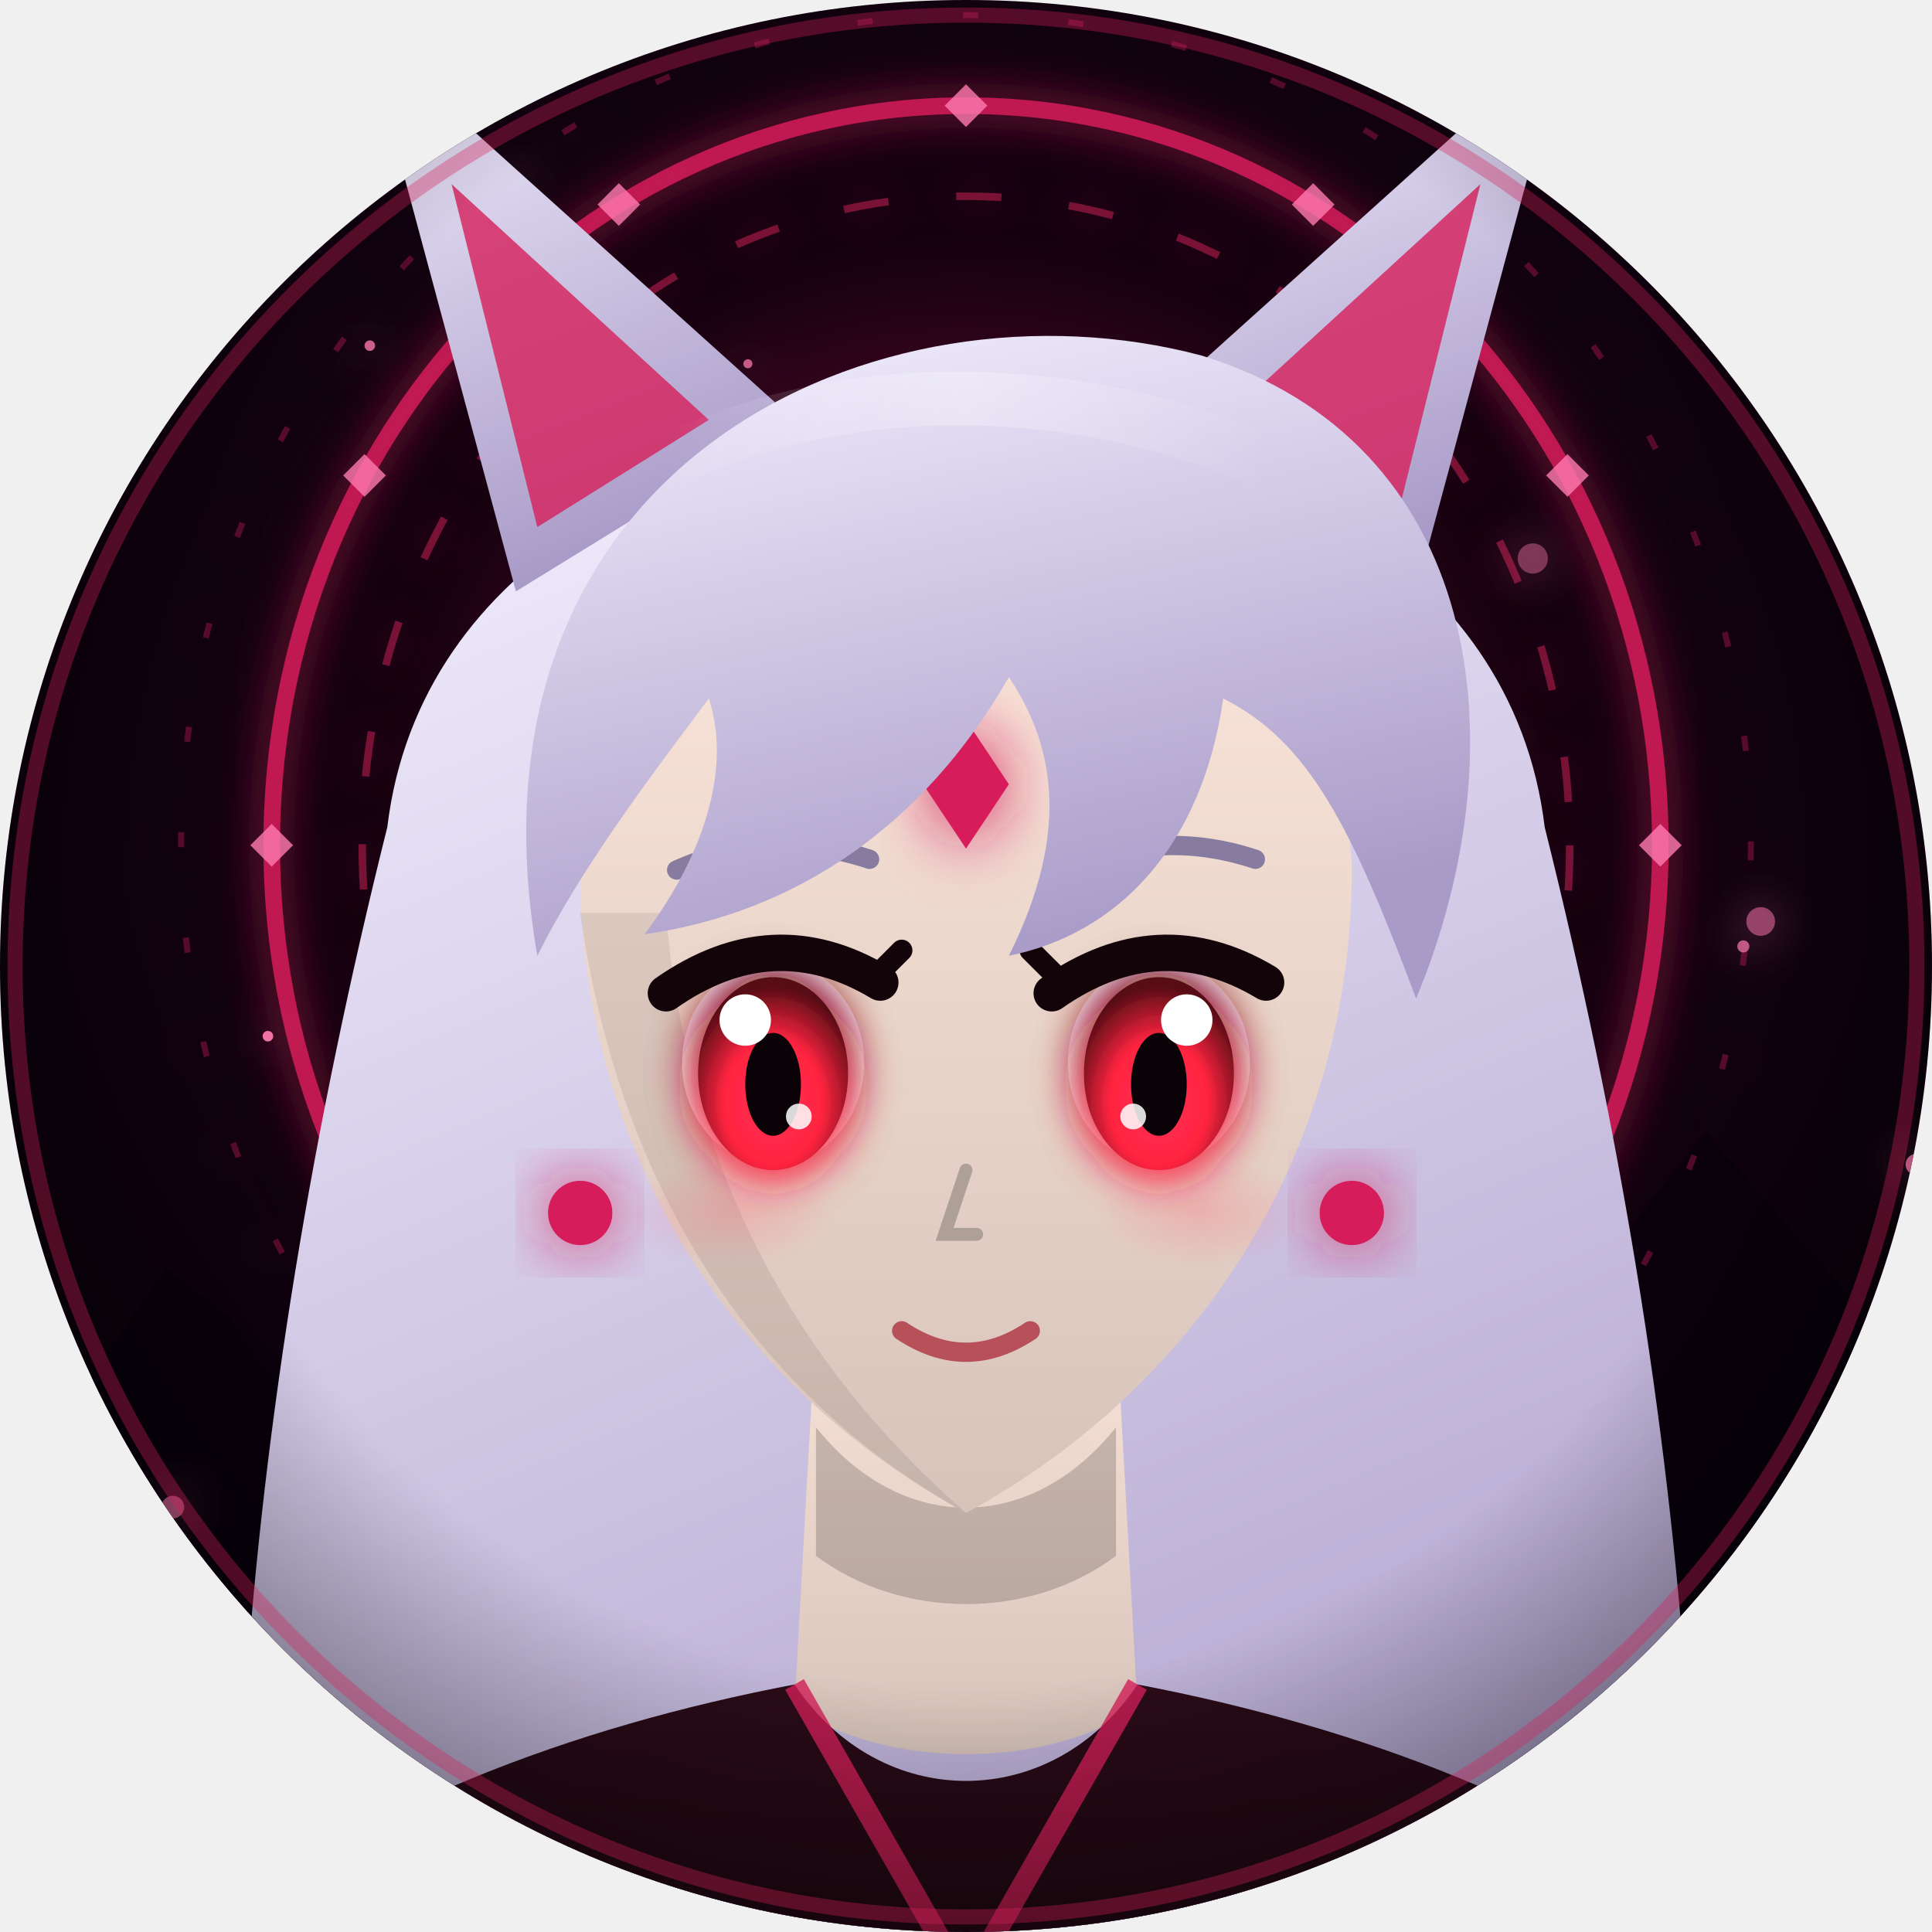
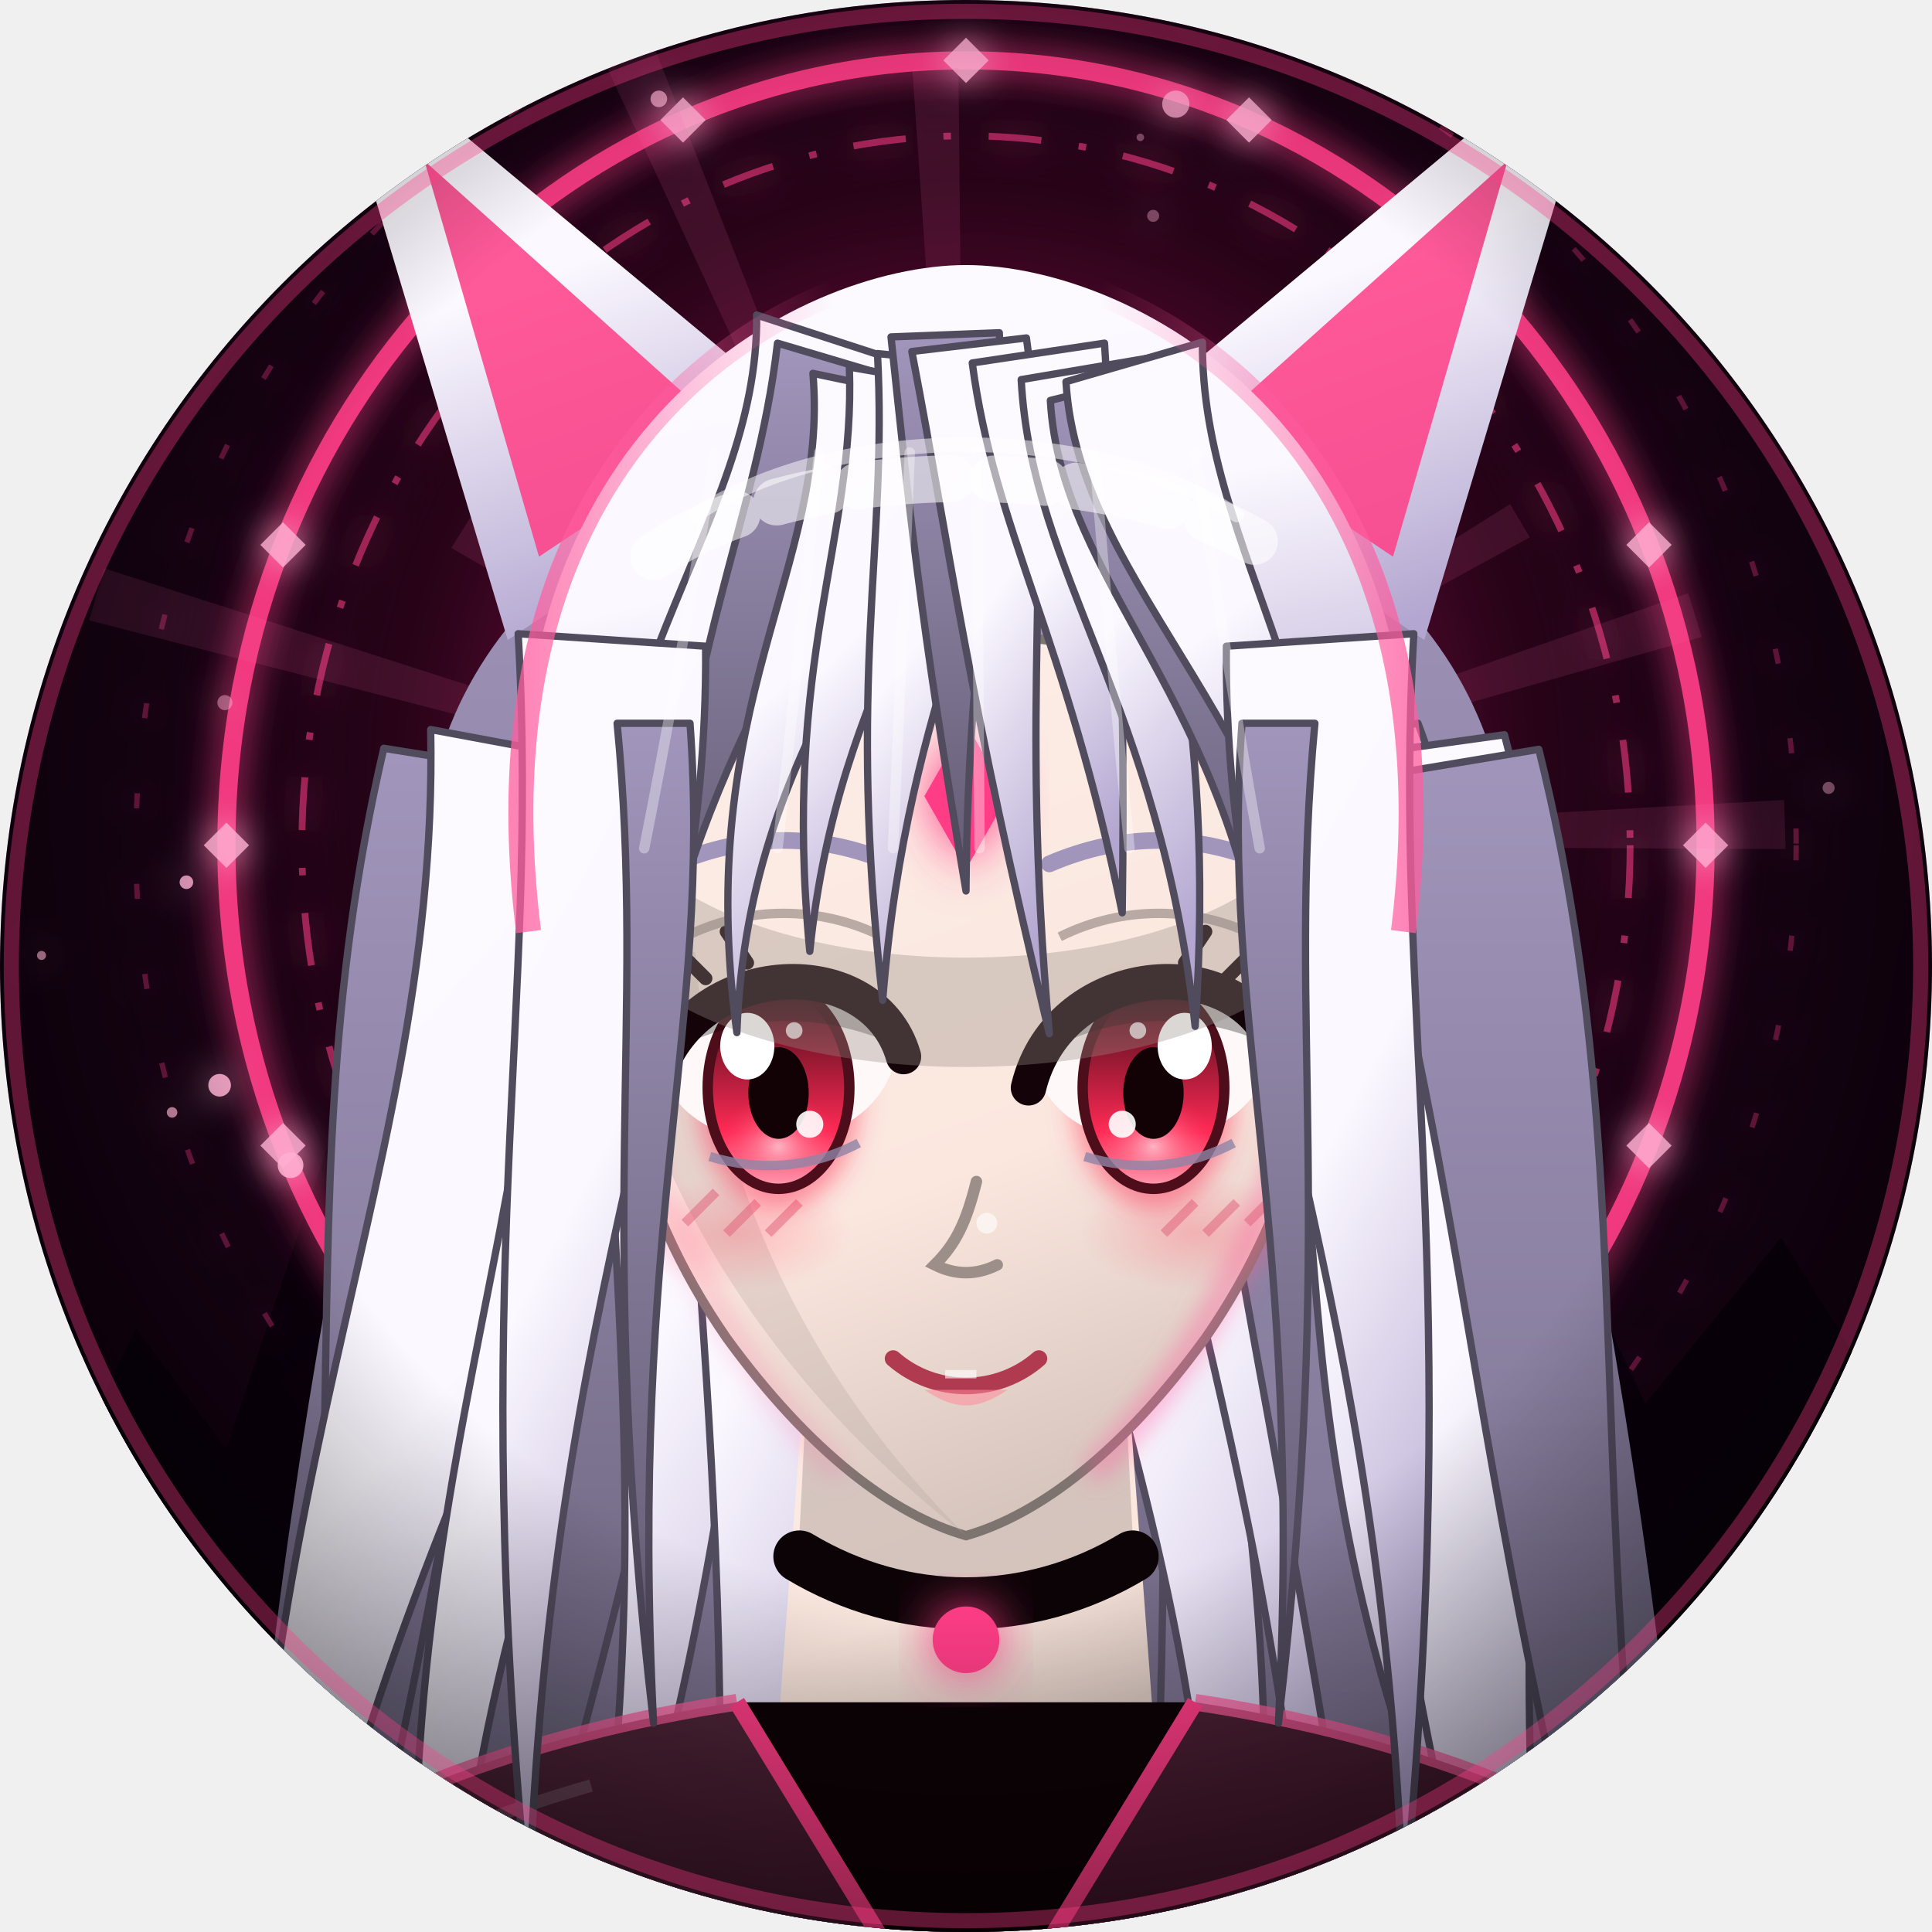
<svg xmlns="http://www.w3.org/2000/svg" viewBox="0 0 256 256" width="256" height="256">
  <defs>
-     <radialGradient id="sky" cx="50%" cy="38%" r="75%">
-       <stop offset="0" stop-color="#1c0316" />
-       <stop offset="1" stop-color="#050007" />
-     </radialGradient>
-     <radialGradient id="portal" cx="50%" cy="50%" r="50%">
-       <stop offset="0" stop-color="#ff4d8a" stop-opacity="0.95" />
-       <stop offset="0.35" stop-color="#7a0a3c" stop-opacity="0.85" />
-       <stop offset="0.75" stop-color="#14000c" stop-opacity="0.6" />
-       <stop offset="1" stop-color="#14000c" stop-opacity="0" />
-     </radialGradient>
-     <linearGradient id="hair" x1="0" y1="0" x2="0.3" y2="1">
-       <stop offset="0" stop-color="#f4f0ff" />
-       <stop offset="1" stop-color="#a99bc8" />
-     </linearGradient>
-     <linearGradient id="hairShine" x1="0" y1="0" x2="1" y2="0">
-       <stop offset="0" stop-color="#fff" stop-opacity="0" />
-       <stop offset="0.5" stop-color="#fff" stop-opacity="0.35" />
-       <stop offset="1" stop-color="#fff" stop-opacity="0" />
-     </linearGradient>
-     <linearGradient id="skin" x1="0" y1="0" x2="0" y2="1">
-       <stop offset="0" stop-color="#f9e3d8" />
-       <stop offset="1" stop-color="#d6c3ba" />
-     </linearGradient>
-     <linearGradient id="outfit" x1="0" y1="0" x2="0" y2="1">
-       <stop offset="0" stop-color="#2a0b18" />
-       <stop offset="1" stop-color="#0e0207" />
-     </linearGradient>
-     <radialGradient id="iris" cx="50%" cy="65%" r="60%">
-       <stop offset="0" stop-color="#ff3156" />
-       <stop offset="0.55" stop-color="#ff2440" />
-       <stop offset="1" stop-color="#590d16" />
+     <radialGradient id="sky" cx="50%" cy="40%" r="78%">
+       <stop offset="0" stop-color="#2a0420" />
+       <stop offset="1" stop-color="#060008" />
+     </radialGradient>
+     <radialGradient id="portal" cx="50%" cy="46%" r="52%">
+       <stop offset="0" stop-color="#ff6aa6" stop-opacity="0.95" />
+       <stop offset="0.28" stop-color="#8a0c48" stop-opacity="0.9" />
+       <stop offset="0.62" stop-color="#300419" stop-opacity="0.65" />
+       <stop offset="1" stop-color="#060008" stop-opacity="0" />
+     </radialGradient>
+     <linearGradient id="hair" x1="0.2" y1="0" x2="0.5" y2="1">
+       <stop offset="0" stop-color="#fcf9ff" />
+       <stop offset="0.45" stop-color="#fbf8ff" />
+       <stop offset="1" stop-color="#b3a6d0" />
+     </linearGradient>
+     <linearGradient id="hairDark" x1="0" y1="0" x2="0" y2="1">
+       <stop offset="0" stop-color="#a195bb" />
+       <stop offset="1" stop-color="#625b72" />
+     </linearGradient>
+     <linearGradient id="hairRim" x1="0" y1="0" x2="1" y2="0">
+       <stop offset="0" stop-color="#ff5d9e" stop-opacity="0.75" />
+       <stop offset="0.35" stop-color="#ff5d9e" stop-opacity="0" />
+       <stop offset="0.65" stop-color="#ff5d9e" stop-opacity="0" />
+       <stop offset="1" stop-color="#ff5d9e" stop-opacity="0.75" />
+     </linearGradient>
+     <linearGradient id="skin" x1="0.3" y1="0" x2="0.6" y2="1">
+       <stop offset="0" stop-color="#fcede6" />
+       <stop offset="0.6" stop-color="#fbe7de" />
+       <stop offset="1" stop-color="#d3c2ba" />
+     </linearGradient>
+     <linearGradient id="outfit" x1="0.2" y1="0" x2="0.6" y2="1">
+       <stop offset="0" stop-color="#52293d" />
+       <stop offset="0.5" stop-color="#3a0c22" />
+       <stop offset="1" stop-color="#100208" />
+     </linearGradient>
+     <linearGradient id="iris" x1="0" y1="0" x2="0" y2="1">
+       <stop offset="0" stop-color="#380913" />
+       <stop offset="0.38" stop-color="#9e1a35" />
+       <stop offset="0.72" stop-color="#ff2a55" />
+       <stop offset="1" stop-color="#ff9fb3" />
+     </linearGradient>
+     <radialGradient id="irisGlow" cx="50%" cy="78%" r="55%">
+       <stop offset="0" stop-color="#ffbfcc" stop-opacity="0.9" />
+       <stop offset="1" stop-color="#ff2a55" stop-opacity="0" />
    </radialGradient>
    <radialGradient id="blush" cx="50%" cy="50%" r="50%">
-       <stop offset="0" stop-color="#ff6b7d" stop-opacity="0.28" />
-       <stop offset="1" stop-color="#ff6b7d" stop-opacity="0" />
+       <stop offset="0" stop-color="#ff5d78" stop-opacity="0.32" />
+       <stop offset="1" stop-color="#ff5d78" stop-opacity="0" />
+     </radialGradient>
+     <radialGradient id="vig" cx="50%" cy="44%" r="70%">
+       <stop offset="0.55" stop-color="#000" stop-opacity="0" />
+       <stop offset="1" stop-color="#000" stop-opacity="0.78" />
    </radialGradient>
    <filter id="glow" x="-50%" y="-50%" width="200%" height="200%">
-       <feGaussianBlur stdDeviation="3" result="b" />
+       <feGaussianBlur stdDeviation="2.4" result="b" />
      <feMerge>
        <feMergeNode in="b" />
        <feMergeNode in="SourceGraphic" />
      </feMerge>
    </filter>
-     <filter id="soft" x="-50%" y="-50%" width="200%" height="200%">
-       <feGaussianBlur stdDeviation="6" />
+     <filter id="bigGlow" x="-50%" y="-50%" width="200%" height="200%">
+       <feGaussianBlur stdDeviation="7" />
    </filter>
-     <filter id="eyeGlow" x="-100%" y="-100%" width="300%" height="300%">
-       <feGaussianBlur stdDeviation="2.2" result="b" />
-       <feMerge>
-         <feMergeNode in="b" />
-         <feMergeNode in="b" />
-         <feMergeNode in="SourceGraphic" />
-       </feMerge>
+     <filter id="soft" x="-20%" y="-20%" width="140%" height="140%">
+       <feGaussianBlur stdDeviation="1.2" />
    </filter>
    <clipPath id="circle">
      <circle cx="128" cy="128" r="128" />
    </clipPath>
+     <clipPath id="faceClip">
+       <path d="M93 106 C93 76 163 76 163 106 C163 124 160 138 151 151 C143 162 135 168 128 170 C121 168 113 162 105 151 C96 138 93 124 93 106 Z" />
+     </clipPath>
  </defs>
  <g clip-path="url(#circle)">
    <rect width="256" height="256" fill="url(#sky)" />
-     <path d="M0 200 L22 168 L40 182 L58 140 L74 170 L96 150 L112 176 L136 132 L160 172 L182 146 L204 178 L226 150 L256 184 L256 256 L0 256 Z" fill="#08000b" opacity="0.9" />
-     <ellipse cx="128" cy="112" rx="104" ry="108" fill="url(#portal)" />
-     <g fill="none" stroke="#d61f5a" filter="url(#glow)">
-       <ellipse cx="128" cy="112" rx="92" ry="98" stroke-width="2.2" opacity="0.85" />
-       <ellipse cx="128" cy="112" rx="80" ry="86" stroke-width="1" opacity="0.5" stroke-dasharray="6 9" />
-       <ellipse cx="128" cy="112" rx="104" ry="110" stroke-width="0.8" opacity="0.35" stroke-dasharray="2 12" />
-     </g>
-     <rect x="218.0" y="110.0" width="4" height="4" transform="rotate(45 220.0 112.0)" fill="#ff7ab0" opacity="0.8" />
-     <rect x="205.7" y="159.0" width="4" height="4" transform="rotate(45 207.7 161.0)" fill="#ff7ab0" opacity="0.8" />
-     <rect x="172.0" y="194.9" width="4" height="4" transform="rotate(45 174.0 196.9)" fill="#ff7ab0" opacity="0.8" />
-     <rect x="126.0" y="208.0" width="4" height="4" transform="rotate(45 128.0 210.0)" fill="#ff7ab0" opacity="0.8" />
-     <rect x="80.0" y="194.9" width="4" height="4" transform="rotate(45 82.0 196.9)" fill="#ff7ab0" opacity="0.8" />
-     <rect x="46.3" y="159.0" width="4" height="4" transform="rotate(45 48.3 161.0)" fill="#ff7ab0" opacity="0.8" />
-     <rect x="34.0" y="110.0" width="4" height="4" transform="rotate(45 36.0 112.0)" fill="#ff7ab0" opacity="0.8" />
-     <rect x="46.3" y="61.0" width="4" height="4" transform="rotate(45 48.3 63.0)" fill="#ff7ab0" opacity="0.8" />
-     <rect x="80.0" y="25.1" width="4" height="4" transform="rotate(45 82.0 27.1)" fill="#ff7ab0" opacity="0.8" />
-     <rect x="126.0" y="12.0" width="4" height="4" transform="rotate(45 128.0 14.0)" fill="#ff7ab0" opacity="0.8" />
-     <rect x="172.0" y="25.1" width="4" height="4" transform="rotate(45 174.0 27.1)" fill="#ff7ab0" opacity="0.8" />
-     <rect x="205.7" y="61.0" width="4" height="4" transform="rotate(45 207.7 63.0)" fill="#ff7ab0" opacity="0.8" />
+     <path d="M0 214 L18 176 L30 192 L44 150 L58 184 L74 164 L88 190 L104 156 L118 186 L138 140 L156 182 L170 160 L186 190 L202 152 L218 186 L236 164 L256 196 L256 256 L0 256 Z" fill="#08000b" opacity="0.95" />
+     <ellipse cx="128" cy="112" rx="116" ry="120" fill="url(#portal)" />
+     <ellipse cx="128" cy="112" rx="58" ry="62" fill="#ff6aa6" opacity="0.18" filter="url(#bigGlow)" />
+     <g fill="none" stroke="#ff3d86" filter="url(#glow)">
+       <ellipse cx="128" cy="112" rx="98" ry="104" stroke-width="2.4" opacity="0.9" />
+       <ellipse cx="128" cy="112" rx="88" ry="94" stroke-width="0.9" opacity="0.55" stroke-dasharray="7 5 1 5" />
+       <ellipse cx="128" cy="112" rx="110" ry="116" stroke-width="0.7" opacity="0.35" stroke-dasharray="2 10" />
+     </g>
+     <g filter="url(#glow)" opacity="0.85">
+       <path d="M226.0 109.0 l3 3 l-3 3 l-3 -3 Z" fill="#ffb0d2" />
+       <path d="M218.5 148.8 l3 3 l-3 3 l-3 -3 Z" fill="#ffb0d2" />
+       <path d="M197.3 182.5 l3 3 l-3 3 l-3 -3 Z" fill="#ffb0d2" />
+       <path d="M165.5 205.1 l3 3 l-3 3 l-3 -3 Z" fill="#ffb0d2" />
+       <path d="M128.0 213.0 l3 3 l-3 3 l-3 -3 Z" fill="#ffb0d2" />
+       <path d="M90.5 205.1 l3 3 l-3 3 l-3 -3 Z" fill="#ffb0d2" />
+       <path d="M58.7 182.5 l3 3 l-3 3 l-3 -3 Z" fill="#ffb0d2" />
+       <path d="M37.5 148.8 l3 3 l-3 3 l-3 -3 Z" fill="#ffb0d2" />
+       <path d="M30.0 109.0 l3 3 l-3 3 l-3 -3 Z" fill="#ffb0d2" />
+       <path d="M37.5 69.2 l3 3 l-3 3 l-3 -3 Z" fill="#ffb0d2" />
+       <path d="M58.7 35.5 l3 3 l-3 3 l-3 -3 Z" fill="#ffb0d2" />
+       <path d="M90.5 12.9 l3 3 l-3 3 l-3 -3 Z" fill="#ffb0d2" />
+       <path d="M128.0 5.0 l3 3 l-3 3 l-3 -3 Z" fill="#ffb0d2" />
+       <path d="M165.5 12.9 l3 3 l-3 3 l-3 -3 Z" fill="#ffb0d2" />
+       <path d="M197.3 35.5 l3 3 l-3 3 l-3 -3 Z" fill="#ffb0d2" />
+       <path d="M218.5 69.2 l3 3 l-3 3 l-3 -3 Z" fill="#ffb0d2" />
+     </g>
+     <path d="M128 112 L80.1 8.2 L86.4 5.5 Z" fill="#ff6aa6" opacity="0.12" />
+     <path d="M128 112 L200.1 66.8 L202.7 71.2 Z" fill="#ff6aa6" opacity="0.12" />
+     <path d="M128 112 L223.7 78.6 L225.5 84.4 Z" fill="#ff6aa6" opacity="0.12" />
+     <path d="M128 112 L62.2 38.1 L66.8 34.3 Z" fill="#ff6aa6" opacity="0.12" />
+     <path d="M128 112 L11.8 82.2 L13.8 75.3 Z" fill="#ff6aa6" opacity="0.12" />
+     <path d="M128 112 L187.3 34.6 L191.8 38.3 Z" fill="#ff6aa6" opacity="0.12" />
+     <path d="M128 112 L120.9 9.3 L127.0 9.0 Z" fill="#ff6aa6" opacity="0.12" />
+     <path d="M128 112 L59.8 72.6 L62.3 68.6 Z" fill="#ff6aa6" opacity="0.12" />
+     <path d="M128 112 L236.4 106.0 L236.6 112.5 Z" fill="#ff6aa6" opacity="0.12" />
    <g filter="url(#glow)">
-       <circle cx="95.2" cy="177.3" r="1.7" fill="#ff7ab0" opacity="0.53" />
-       <circle cx="231.0" cy="125.4" r="0.8" fill="#ff7ab0" opacity="0.70" />
-       <circle cx="22.9" cy="199.7" r="1.5" fill="#ff7ab0" opacity="0.68" />
-       <circle cx="124.8" cy="131.9" r="0.7" fill="#ff7ab0" opacity="0.45" />
-       <circle cx="253.9" cy="154.3" r="1.4" fill="#ff7ab0" opacity="0.92" />
-       <circle cx="109.7" cy="63.7" r="1.4" fill="#ff7ab0" opacity="0.81" />
-       <circle cx="198.1" cy="98.8" r="1.4" fill="#ff7ab0" opacity="0.53" />
-       <circle cx="203.1" cy="74.0" r="2.0" fill="#ff7ab0" opacity="0.40" />
-       <circle cx="49.0" cy="45.8" r="0.7" fill="#ff7ab0" opacity="0.78" />
-       <circle cx="48.4" cy="17.6" r="0.6" fill="#ff7ab0" opacity="0.77" />
-       <circle cx="206.2" cy="178.9" r="1.2" fill="#ff7ab0" opacity="0.92" />
-       <circle cx="64.9" cy="119.4" r="1.2" fill="#ff7ab0" opacity="0.93" />
-       <circle cx="138.6" cy="130.3" r="0.8" fill="#ff7ab0" opacity="0.92" />
-       <circle cx="157.3" cy="184.7" r="0.6" fill="#ff7ab0" opacity="0.60" />
-       <circle cx="99.1" cy="48.2" r="0.6" fill="#ff7ab0" opacity="0.74" />
-       <circle cx="175.9" cy="180.2" r="0.6" fill="#ff7ab0" opacity="0.67" />
-       <circle cx="80.2" cy="161.6" r="1.3" fill="#ff7ab0" opacity="0.40" />
-       <circle cx="18.1" cy="22.7" r="1.4" fill="#ff7ab0" opacity="0.43" />
-       <circle cx="67.8" cy="24.4" r="1.1" fill="#ff7ab0" opacity="0.76" />
-       <circle cx="184.7" cy="138.1" r="1.3" fill="#ff7ab0" opacity="0.65" />
-       <circle cx="233.3" cy="122.1" r="1.9" fill="#ff7ab0" opacity="0.51" />
-       <circle cx="228.9" cy="25.2" r="2.0" fill="#ff7ab0" opacity="0.49" />
-       <circle cx="61.9" cy="124.0" r="0.4" fill="#ff7ab0" opacity="0.70" />
-       <circle cx="35.5" cy="137.3" r="0.7" fill="#ff7ab0" opacity="0.93" />
-       <circle cx="155.1" cy="107.3" r="0.9" fill="#ff7ab0" opacity="0.39" />
-       <circle cx="118.0" cy="125.2" r="1.4" fill="#ff7ab0" opacity="0.39" />
-     </g>
-     <g transform="translate(128 138) scale(1.42) translate(-128 -124)">
-       <path d="M74 104 C60 160 56 214 64 256 L192 256 C200 214 196 160 182 104 C176 54 80 54 74 104 Z" fill="url(#hair)" />
-       <path d="M86 82 L72 30 L112 66 Z" fill="url(#hair)" />
-       <path d="M88 76 L80 44 L104 66 Z" fill="#d61f5a" opacity="0.8" />
-       <path d="M170 82 L184 30 L144 66 Z" fill="url(#hair)" />
-       <path d="M168 76 L176 44 L152 66 Z" fill="#d61f5a" opacity="0.8" />
-       <path d="M114 150 L142 150 L144 186 C136 192 120 192 112 186 Z" fill="url(#skin)" />
-       <path d="M114 160 C122 170 134 170 142 160 L142 172 C134 178 122 178 114 172 Z" fill="#000" opacity="0.18" />
-       <path d="M28 256 C34 214 70 192 112 184 C120 196 136 196 144 184 C186 192 222 214 228 256 Z" fill="url(#outfit)" />
-       <path d="M112 184 L128 212 L144 184" fill="none" stroke="#d61f5a" stroke-width="2" opacity="0.8" />
-       <path d="M92 108 C92 78 164 78 164 108 C164 134 150 156 128 168 C106 156 92 134 92 108 Z" fill="url(#skin)" />
-       <path d="M92 112 C96 140 110 158 128 168 C112 154 102 136 100 112 Z" fill="#000" opacity="0.08" />
-       <ellipse cx="106" cy="140" rx="10" ry="5" fill="url(#blush)" />
-       <ellipse cx="150" cy="140" rx="10" ry="5" fill="url(#blush)" />
-       <ellipse cx="110" cy="126" rx="8.5" ry="9.5" fill="#fff" />
-       <g filter="url(#eyeGlow)">
-         <ellipse cx="110" cy="127" rx="7" ry="9" fill="url(#iris)" />
+       <circle cx="156.5" cy="207.3" r="1.1" fill="#ffb0d2" opacity="0.51" />
+       <circle cx="162.9" cy="167.1" r="1.6" fill="#ffb0d2" opacity="0.62" />
+       <circle cx="158.7" cy="67.2" r="1.7" fill="#ffb0d2" opacity="0.54" />
+       <circle cx="251.9" cy="17.1" r="0.7" fill="#ffb0d2" opacity="0.45" />
+       <circle cx="49.8" cy="158.6" r="0.7" fill="#ffb0d2" opacity="0.36" />
+       <circle cx="38.5" cy="154.4" r="1.7" fill="#ffb0d2" opacity="0.88" />
+       <circle cx="124.5" cy="208.8" r="0.8" fill="#ffb0d2" opacity="0.69" />
+       <circle cx="126.0" cy="214.4" r="1.3" fill="#ffb0d2" opacity="0.72" />
+       <circle cx="59.6" cy="208.4" r="1.4" fill="#ffb0d2" opacity="0.90" />
+       <circle cx="29.8" cy="93.1" r="1.0" fill="#ffb0d2" opacity="0.46" />
+       <circle cx="29.1" cy="143.8" r="1.5" fill="#ffb0d2" opacity="0.89" />
+       <circle cx="24.7" cy="116.9" r="0.9" fill="#ffb0d2" opacity="0.83" />
+       <circle cx="151.1" cy="18.2" r="0.5" fill="#ffb0d2" opacity="0.37" />
+       <circle cx="152.8" cy="28.6" r="0.8" fill="#ffb0d2" opacity="0.38" />
+       <circle cx="106.9" cy="149.4" r="1.6" fill="#ffb0d2" opacity="0.75" />
+       <circle cx="150.7" cy="109.7" r="1.9" fill="#ffb0d2" opacity="0.70" />
+       <circle cx="240.1" cy="58.3" r="1.8" fill="#ffb0d2" opacity="0.38" />
+       <circle cx="248.7" cy="49.7" r="0.8" fill="#ffb0d2" opacity="0.70" />
+       <circle cx="5.5" cy="126.6" r="0.6" fill="#ffb0d2" opacity="0.75" />
+       <circle cx="43.7" cy="212.9" r="1.4" fill="#ffb0d2" opacity="0.65" />
+       <circle cx="87.3" cy="13.1" r="1.1" fill="#ffb0d2" opacity="0.71" />
+       <circle cx="155.8" cy="13.8" r="1.8" fill="#ffb0d2" opacity="0.69" />
+       <circle cx="129.5" cy="113.5" r="1.8" fill="#ffb0d2" opacity="0.81" />
+       <circle cx="2.9" cy="82.9" r="1.2" fill="#ffb0d2" opacity="0.63" />
+       <circle cx="22.8" cy="147.4" r="0.7" fill="#ffb0d2" opacity="0.74" />
+       <circle cx="186.7" cy="26.6" r="0.9" fill="#ffb0d2" opacity="0.81" />
+       <circle cx="133.9" cy="160.6" r="0.4" fill="#ffb0d2" opacity="0.54" />
+       <circle cx="64.6" cy="26.8" r="0.5" fill="#ffb0d2" opacity="0.67" />
+       <circle cx="121.4" cy="201.6" r="0.4" fill="#ffb0d2" opacity="0.61" />
+       <circle cx="153.6" cy="84.0" r="1.5" fill="#ffb0d2" opacity="0.87" />
+       <circle cx="149.8" cy="150.0" r="1.1" fill="#ffb0d2" opacity="0.49" />
+       <circle cx="186.3" cy="60.1" r="1.6" fill="#ffb0d2" opacity="0.39" />
+       <circle cx="108.7" cy="131.1" r="1.3" fill="#ffb0d2" opacity="0.48" />
+       <circle cx="242.3" cy="104.4" r="0.8" fill="#ffb0d2" opacity="0.47" />
+     </g>
+     <g transform="translate(128 140) scale(1.38) translate(-128 -124)">
+       <path d="M76 102 C62 160.0 54.0 226.0 60.0 256.0 L196.0 256.0 C202.0 226.0 194 160.0 180 102 C174 52 82 52 76 102 Z" fill="url(#hairDark)" />
+       <path d="M91.9 97.6 C79.0 144.2 81.6 174.6 57.3 251.8 C72.7 173.2 61.2 141.3 72.1 94.4 Z" fill="url(#hairDark)" stroke="#514b5e" stroke-width="0.7" stroke-linejoin="round" />
+       <path d="M99.7 96.9 C98.3 142.3 64.9 171.7 59.4 246.7 C54.5 169.8 77.5 138.4 76.6 92.6 Z" fill="url(#hair)" stroke="#514b5e" stroke-width="0.7" stroke-linejoin="round" />
+       <path d="M102.3 94.4 C107.0 139.9 73.1 170.0 78.5 245.6 C65.8 169.2 92.5 138.4 86.2 92.7 Z" fill="url(#hair)" stroke="#514b5e" stroke-width="0.7" stroke-linejoin="round" />
+       <path d="M111.7 94.0 C102.8 129.9 102.5 153.2 84.4 212.6 C92.3 151.8 82.4 127.1 89.1 91.0 Z" fill="url(#hairDark)" stroke="#514b5e" stroke-width="0.7" stroke-linejoin="round" />
+       <path d="M116.1 92.7 C104.8 132.8 111.3 159.0 89.7 225.3 C102.7 157.9 87.5 130.6 96.9 90.3 Z" fill="url(#hair)" stroke="#514b5e" stroke-width="0.7" stroke-linejoin="round" />
+       <path d="M123.5 91.5 C117.4 131.5 116.8 157.9 103.6 224.4 C107.1 157.3 97.9 130.2 101.9 90.1 Z" fill="url(#hair)" stroke="#514b5e" stroke-width="0.7" stroke-linejoin="round" />
+       <path d="M127.3 90.4 C123.6 133.9 125.9 162.8 117.4 235.3 C118.3 162.8 108.4 133.7 110.3 90.2 Z" fill="url(#hairDark)" stroke="#514b5e" stroke-width="0.7" stroke-linejoin="round" />
+       <path d="M133.5 90.4 C135.8 132.5 117.5 160.5 119.0 230.6 C109.8 160.1 120.4 131.9 116.4 89.7 Z" fill="url(#hair)" stroke="#514b5e" stroke-width="0.7" stroke-linejoin="round" />
+       <path d="M140.4 90.2 C128.3 133.2 151.4 161.8 128.6 233.4 C143.0 161.6 111.5 132.9 121.7 89.9 Z" fill="url(#hair)" stroke="#514b5e" stroke-width="0.7" stroke-linejoin="round" />
+       <path d="M144.7 89.8 C143.3 126.5 149.8 151.2 145.3 212.6 C143.0 151.6 129.8 127.4 129.7 90.8 Z" fill="url(#hairDark)" stroke="#514b5e" stroke-width="0.7" stroke-linejoin="round" />
+       <path d="M151.7 90.5 C140.8 138.7 169.6 170.9 149.1 251.3 C162.1 171.2 125.7 139.2 135.0 91.1 Z" fill="url(#hair)" stroke="#514b5e" stroke-width="0.7" stroke-linejoin="round" />
+       <path d="M157.6 90.8 C156.8 131.3 166.1 158.6 162.4 226.4 C158.7 159.3 142.1 132.7 141.3 92.3 Z" fill="url(#hair)" stroke="#514b5e" stroke-width="0.7" stroke-linejoin="round" />
+       <path d="M163.7 91.7 C165.6 139.9 170.0 172.4 170.9 252.9 C162.7 173.1 151.1 141.3 147.5 93.2 Z" fill="url(#hairDark)" stroke="#514b5e" stroke-width="0.7" stroke-linejoin="round" />
+       <path d="M171.4 92.0 C185.6 129.7 160.5 155.4 181.4 218.7 C151.8 156.8 168.2 132.5 152.1 95.1 Z" fill="url(#hair)" stroke="#514b5e" stroke-width="0.7" stroke-linejoin="round" />
+       <path d="M179.7 93.1 C192.2 139.7 172.2 171.5 189.6 249.7 C161.6 173.0 170.8 142.7 156.0 96.4 Z" fill="url(#hair)" stroke="#514b5e" stroke-width="0.7" stroke-linejoin="round" />
+       <path d="M183.0 94.5 C194.8 142.2 184.0 174.6 201.2 254.7 C175.9 176.0 178.6 145.0 165.0 97.5 Z" fill="url(#hairDark)" stroke="#514b5e" stroke-width="0.7" stroke-linejoin="round" />
+       <path d="M84 84 L66 24 L114 64 Z" fill="url(#hair)" />
+       <path d="M87 76 L76 38 L105 64 Z" fill="#ff3d86" opacity="0.85" />
+       <path d="M172 84 L190 24 L142 64 Z" fill="url(#hair)" />
+       <path d="M169 76 L180 38 L151 64 Z" fill="#ff3d86" opacity="0.85" />
+       <path d="M113 148 L143 148 L146 188 C137 196 119 196 110 188 Z" fill="url(#skin)" />
+       <path d="M113 150 C120 166 136 166 143 150 L144 170 C135 178 121 178 112 170 Z" fill="#9c8f8a" opacity="0.4" />
+       <path d="M98 196 C108 200 118 198 124 194 M158 196 C148 200 138 198 132 194" stroke="#b0a29b" stroke-width="1" fill="none" opacity="0.6" />
+       <path d="M24 256 C30 214 66 192 106 186 C116 200 140 200 150 186 C190 192 226 214 232 256 Z" fill="url(#outfit)" />
+       <path d="M64 220 C74 236 78 248 76 256 M192 220 C182 236 178 248 180 256 M96 208 C104 226 104 244 100 256 M160 208 C152 226 152 244 156 256" stroke="#0a0105" stroke-width="1.4" fill="none" opacity="0.7" />
+       <path d="M38 238 C46 216 64 202 92 194" stroke="#896d7a" stroke-width="1.2" fill="none" opacity="0.45" />
+       <path d="M24 256 C30 214 66 192 106 186" stroke="#ff5d9e" stroke-width="1.6" fill="none" opacity="0.75" />
+       <path d="M232 256 C226 214 190 192 150 186" stroke="#ff5d9e" stroke-width="1.6" fill="none" opacity="0.75" />
+       <path d="M106 186 L128 222 L150 186" fill="#0d0206" stroke="#ff3d86" stroke-width="1.6" />
+       <path d="M112 172 C122 178 134 178 144 172" stroke="#0c0306" stroke-width="5" fill="none" stroke-linecap="round" />
+       <circle cx="128" cy="180" r="3.2" fill="#ff3d86" filter="url(#glow)" />
+       <path d="M93 106 C93 76 163 76 163 106 C163 124 160 138 151 151 C143 162 135 168 128 170 C121 168 113 162 105 151 C96 138 93 124 93 106 Z" fill="url(#skin)" stroke="#7e746f" stroke-width="0.9" />
+       <path d="M93 112 C96 136 110 156 128 170 C114 156 104 138 102 114 Z" fill="#b0a29b" opacity="0.28" />
+       <path d="M163 108 C162 130 154 150 140 164" stroke="#ff5d9e" stroke-width="2" fill="none" opacity="0.55" filter="url(#soft)" />
+       <path d="M93 108 C94 130 102 150 116 164" stroke="#ff5d9e" stroke-width="1.4" fill="none" opacity="0.35" filter="url(#soft)" />
+       <ellipse cx="106" cy="141" rx="11" ry="5.5" fill="url(#blush)" />
+       <ellipse cx="150" cy="141" rx="11" ry="5.5" fill="url(#blush)" />
+       <path d="M101 140 l3 -3 M105 141 l3 -3 M109 141 l3 -3 M147 141 l3 -3 M151 141 l3 -3 M155 140 l3 -3" stroke="#e0607a" stroke-width="0.9" opacity="0.5" />
+       <g filter="url(#soft)" opacity="0.5">
+         <ellipse cx="110" cy="128" rx="7.7" ry="10.5" fill="#ff2a55" />
      </g>
-       <ellipse cx="110" cy="128" rx="2.6" ry="4.8" fill="#0a0206" />
-       <circle cx="107.4" cy="122" r="2.4" fill="#fff" />
-       <circle cx="112.4" cy="131" r="1.2" fill="#fff" opacity="0.85" />
-       <path d="M100 119.5 Q 110 112.5 120 118.5" fill="none" stroke="#120408" stroke-width="3.4" stroke-linecap="round" />
-       <path d="M119 118.5 l 3 -3" stroke="#120408" stroke-width="2" stroke-linecap="round" />
-       <path d="M101 108 Q 110 104 119 107" fill="none" stroke="#877ca0" stroke-width="1.8" stroke-linecap="round" />
-       <ellipse cx="146" cy="126" rx="8.5" ry="9.5" fill="#fff" />
-       <g filter="url(#eyeGlow)">
-         <ellipse cx="146" cy="127" rx="7" ry="9" fill="url(#iris)" />
+       <path d="M99 126 C101 115.5 119 115.5 121 125 C118 134.4 102 134.4 99 126 Z" fill="#fff8f8" />
+       <ellipse cx="110" cy="127" rx="6.8" ry="9.7" fill="url(#iris)" />
+       <ellipse cx="110" cy="130" rx="5.5" ry="4.7" fill="url(#irisGlow)" />
+       <ellipse cx="110" cy="127" rx="6.8" ry="9.7" fill="none" stroke="#4d0d1a" stroke-width="1" />
+       <ellipse cx="110" cy="127.5" rx="2.9" ry="4.4" fill="#120206" />
+       <path d="M99 125 C101 115.5 119 115.5 121 124 L121 122.8 C114 119.7 106 119.7 99 123.9 Z" fill="#000" opacity="0.3" />
+       <ellipse cx="107" cy="123" rx="2.6" ry="3.2" fill="#fff" />
+       <circle cx="113" cy="130.5" r="1.3" fill="#fff" opacity="0.9" />
+       <circle cx="111.5" cy="121.5" r="0.8" fill="#fff" opacity="0.8" />
+       <path d="M98 127 C101 114.5 119 113.5 122 124" fill="none" stroke="#14040a" stroke-width="3.4" stroke-linecap="round" />
+       <path d="M98 127 l-4 -3" stroke="#14040a" stroke-width="2.2" stroke-linecap="round" />
+       <path d="M103 116.5 l-3 -3 M107 115.0 l-2 -3" stroke="#14040a" stroke-width="1.3" stroke-linecap="round" />
+       <path d="M103.4 133.6 C108 135.0 113 134.8 117.7 132.3" stroke="#8f85a6" stroke-width="0.9" fill="none" opacity="0.8" />
+       <path d="M101 112.5 C107 109.5 114 109.5 120 112.5" stroke="#9c8f8a" stroke-width="0.9" fill="none" opacity="0.7" />
+       <path d="M100 105.5 C107 102.5 114 102.5 121 105.5" stroke="#a195bb" stroke-width="1.6" fill="none" stroke-linecap="round" />
+       <g filter="url(#soft)" opacity="0.5">
+         <ellipse cx="146" cy="128" rx="7.7" ry="10.5" fill="#ff2a55" />
      </g>
-       <ellipse cx="146" cy="128" rx="2.6" ry="4.8" fill="#0a0206" />
-       <circle cx="148.6" cy="122" r="2.4" fill="#fff" />
-       <circle cx="143.6" cy="131" r="1.2" fill="#fff" opacity="0.85" />
-       <path d="M136 119.5 Q 146 112.5 156 118.5" fill="none" stroke="#120408" stroke-width="3.4" stroke-linecap="round" />
-       <path d="M137 118.5 l -3 -3" stroke="#120408" stroke-width="2" stroke-linecap="round" />
-       <path d="M137 108 Q 146 104 155 107" fill="none" stroke="#877ca0" stroke-width="1.8" stroke-linecap="round" />
-       <path d="M128 136 l -2 6 l 3 0" fill="none" stroke="#ae9f97" stroke-width="1.2" stroke-linecap="round" />
-       <path d="M122 151 Q 128 155 134 151" fill="none" stroke="#b8505a" stroke-width="1.8" stroke-linecap="round" />
-       <path d="M128 94 l4 6 l-4 6 l-4 -6 Z" fill="#d61f5a" filter="url(#glow)" />
-       <path d="M88 116 C80 70 120 52 150 60 C176 68 180 96 170 120 C164 104 160 96 152 92 C150 106 142 114 132 116 C138 104 136 96 132 90 C124 104 112 112 98 114 C104 106 106 98 104 92 C98 100 92 108 88 116 Z" fill="url(#hair)" />
-       <path d="M100 70 C116 62 138 62 156 70" stroke="url(#hairShine)" stroke-width="5" fill="none" opacity="0.8" stroke-linecap="round" />
-       <circle cx="92" cy="140" r="3" fill="#d61f5a" filter="url(#glow)" />
-       <circle cx="164" cy="140" r="3" fill="#d61f5a" filter="url(#glow)" />
-     </g>
-     <radialGradient id="vig" cx="50%" cy="45%" r="70%">
-       <stop offset="0.6" stop-color="#000" stop-opacity="0" />
-       <stop offset="1" stop-color="#000" stop-opacity="0.75" />
-     </radialGradient>
+       <path d="M135 126 C137 115.5 155 115.5 157 125 C154 134.4 138 134.4 135 126 Z" fill="#fff8f8" />
+       <ellipse cx="146" cy="127" rx="6.8" ry="9.7" fill="url(#iris)" />
+       <ellipse cx="146" cy="130" rx="5.5" ry="4.7" fill="url(#irisGlow)" />
+       <ellipse cx="146" cy="127" rx="6.8" ry="9.7" fill="none" stroke="#4d0d1a" stroke-width="1" />
+       <ellipse cx="146" cy="127.5" rx="2.9" ry="4.4" fill="#120206" />
+       <path d="M135 125 C137 115.5 155 115.5 157 124 L157 122.8 C150 119.7 142 119.7 135 123.9 Z" fill="#000" opacity="0.3" />
+       <ellipse cx="149" cy="123" rx="2.6" ry="3.2" fill="#fff" />
+       <circle cx="143" cy="130.5" r="1.3" fill="#fff" opacity="0.9" />
+       <circle cx="144.5" cy="121.5" r="0.8" fill="#fff" opacity="0.8" />
+       <path d="M134 127 C137 114.5 155 113.5 158 124" fill="none" stroke="#14040a" stroke-width="3.4" stroke-linecap="round" />
+       <path d="M158 124 l4 -3" stroke="#14040a" stroke-width="2.2" stroke-linecap="round" />
+       <path d="M153 116.5 l3 -3 M149 115.0 l2 -3" stroke="#14040a" stroke-width="1.3" stroke-linecap="round" />
+       <path d="M139.4 133.6 C144 135.0 149 134.8 153.7 132.3" stroke="#8f85a6" stroke-width="0.9" fill="none" opacity="0.8" />
+       <path d="M137 112.5 C143 109.5 150 109.5 156 112.5" stroke="#9c8f8a" stroke-width="0.9" fill="none" opacity="0.7" />
+       <path d="M136 105.5 C143 102.5 150 102.5 157 105.5" stroke="#a195bb" stroke-width="1.6" fill="none" stroke-linecap="round" />
+       <path d="M129 136 C128 140 127 142 125 144 C127 145 129 145 131 144" fill="none" stroke="#9c8f8a" stroke-width="1.1" stroke-linecap="round" />
+       <circle cx="130" cy="140" r="1" fill="#fff" opacity="0.6" />
+       <path d="M121 153 C125 156.5 131 156.5 135 153" fill="none" stroke="#b03a50" stroke-width="1.6" stroke-linecap="round" />
+       <path d="M124 156 C127 158 129 158 132 156" fill="#ff8a9a" opacity="0.55" />
+       <path d="M126 154.5 l3 0" stroke="#fff" stroke-width="0.8" opacity="0.6" />
+       <path d="M128 92 l4 7 l-4 7 l-4 -7 Z" fill="#ff3d86" filter="url(#glow)" />
+       <path d="M96 104 C108 118 148 118 160 104 L160 116 C146 128 110 128 96 116 Z" fill="#978b85" opacity="0.35" clip-path="url(#faceClip)" />
+       <path d="M86 112 C80 64 112 48 128 48 C144 48 176 64 170 112 C160 92 148 82 128 80 C108 82 96 92 86 112 Z" fill="url(#hair)" />
+       <path d="M120.8 57.0 C119.7 77.3 95.6 90.0 92.0 123.3 C89.8 88.2 108.1 73.5 107.9 52.8 Z" fill="url(#hair)" stroke="#514b5e" stroke-width="0.7" stroke-linejoin="round" />
+       <path d="M122.0 59.1 C118.8 76.1 106.0 86.7 99.0 114.5 C100.6 85.1 107.9 72.9 109.9 55.5 Z" fill="url(#hairDark)" stroke="#514b5e" stroke-width="0.7" stroke-linejoin="round" />
+       <path d="M125.2 60.9 C125.6 79.4 107.1 91.3 106.0 121.7 C101.7 90.1 114.9 77.1 113.3 58.4 Z" fill="url(#hair)" stroke="#514b5e" stroke-width="0.7" stroke-linejoin="round" />
+       <path d="M128.9 59.9 C128.3 76.3 115.8 86.9 113.0 113.9 C110.3 85.9 117.4 74.4 116.8 57.8 Z" fill="url(#hair)" stroke="#514b5e" stroke-width="0.7" stroke-linejoin="round" />
+       <path d="M132.6 57.8 C132.3 76.2 122.4 88.2 120.0 118.6 C116.5 87.6 120.5 75.0 119.5 56.5 Z" fill="url(#hair)" stroke="#514b5e" stroke-width="0.7" stroke-linejoin="round" />
+       <path d="M131.2 54.5 C131.9 70.6 128.2 81.3 128.0 108.1 C123.5 81.5 122.5 70.9 120.8 54.9 Z" fill="url(#hairDark)" stroke="#514b5e" stroke-width="0.7" stroke-linejoin="round" />
+       <path d="M133.8 55.0 C136.6 74.9 133.0 88.4 136.0 121.8 C128.1 89.0 126.6 76.1 122.8 56.3 Z" fill="url(#hair)" stroke="#514b5e" stroke-width="0.7" stroke-linejoin="round" />
+       <path d="M141.3 55.5 C142.2 71.7 143.4 82.9 143.0 110.2 C137.6 83.7 130.7 73.4 128.6 57.4 Z" fill="url(#hair)" stroke="#514b5e" stroke-width="0.7" stroke-linejoin="round" />
+       <path d="M145.7 56.9 C145.5 76.0 152.2 89.1 150.0 121.1 C146.6 90.0 134.3 77.8 133.3 59.0 Z" fill="url(#hair)" stroke="#514b5e" stroke-width="0.7" stroke-linejoin="round" />
+       <path d="M147.7 58.1 C147.4 76.0 159.0 88.5 157.0 118.9 C153.8 89.9 137.1 78.7 136.1 61.0 Z" fill="url(#hairDark)" stroke="#514b5e" stroke-width="0.7" stroke-linejoin="round" />
+       <path d="M150.7 55.4 C150.6 76.0 166.0 90.4 164.0 125.3 C160.1 92.1 138.8 79.4 137.6 59.2 Z" fill="url(#hair)" stroke="#514b5e" stroke-width="0.7" stroke-linejoin="round" />
+       <path d="M103.0 84.6 C103.3 121.1 88.0 145.3 86.0 206.0 C80.0 144.7 87.1 120.1 85.0 83.4 Z" fill="url(#hair)" stroke="#514b5e" stroke-width="0.7" stroke-linejoin="round" />
+       <path d="M171.0 83.4 C168.9 120.1 176.0 144.7 170.0 206.0 C168.0 145.3 152.7 121.1 153.0 84.6 Z" fill="url(#hair)" stroke="#514b5e" stroke-width="0.7" stroke-linejoin="round" />
+       <path d="M101.5 92.0 C103.6 120.8 95.6 140.0 98.0 188.0 C92.4 140.0 97.3 120.8 94.5 92.0 Z" fill="url(#hairDark)" stroke="#514b5e" stroke-width="0.7" stroke-linejoin="round" />
+       <path d="M161.5 92.0 C158.8 120.8 163.6 140.0 158.0 188.0 C160.4 140.0 152.4 120.8 154.5 92.0 Z" fill="url(#hairDark)" stroke="#514b5e" stroke-width="0.7" stroke-linejoin="round" />
+       <path d="M103.9 66 Q100.3 88 97.1 104" stroke="#ffffff" stroke-width="1" fill="none" opacity="0.35" stroke-linecap="round" />
+       <path d="M113.9 66 Q111.7 88 109.9 104" stroke="#ffffff" stroke-width="1" fill="none" opacity="0.35" stroke-linecap="round" />
+       <path d="M122.6 66 Q121.7 88 121.0 104" stroke="#ffffff" stroke-width="1" fill="none" opacity="0.35" stroke-linecap="round" />
+       <path d="M129.0 66 Q129.2 88 129.3 104" stroke="#ffffff" stroke-width="1" fill="none" opacity="0.35" stroke-linecap="round" />
+       <path d="M140.3 66 Q142.1 88 143.7 104" stroke="#ffffff" stroke-width="1" fill="none" opacity="0.35" stroke-linecap="round" />
+       <path d="M150.0 66 Q153.3 88 156.2 104" stroke="#ffffff" stroke-width="1" fill="none" opacity="0.35" stroke-linecap="round" />
+       <path d="M98 76 C112 66 144 66 158 76" stroke="#ffffff" stroke-width="4.5" fill="none" opacity="0.55" stroke-linecap="round" stroke-dasharray="9 4 5 3" />
+       <path d="M102 72 C116 63 140 63 154 72" stroke="#ffffff" stroke-width="1.4" fill="none" opacity="0.5" stroke-linecap="round" />
+       <path d="M86 112 C80 64 112 48 128 48 C144 48 176 64 170 112" stroke="url(#hairRim)" stroke-width="2.4" fill="none" />
+     </g>
    <rect width="256" height="256" fill="url(#vig)" />
-     <circle cx="128" cy="128" r="126" fill="none" stroke="#d61f5a" stroke-width="2" opacity="0.35" />
+     <circle cx="128" cy="128" r="126.5" fill="none" stroke="#ff3d86" stroke-width="2" opacity="0.35" />
  </g>
</svg>
